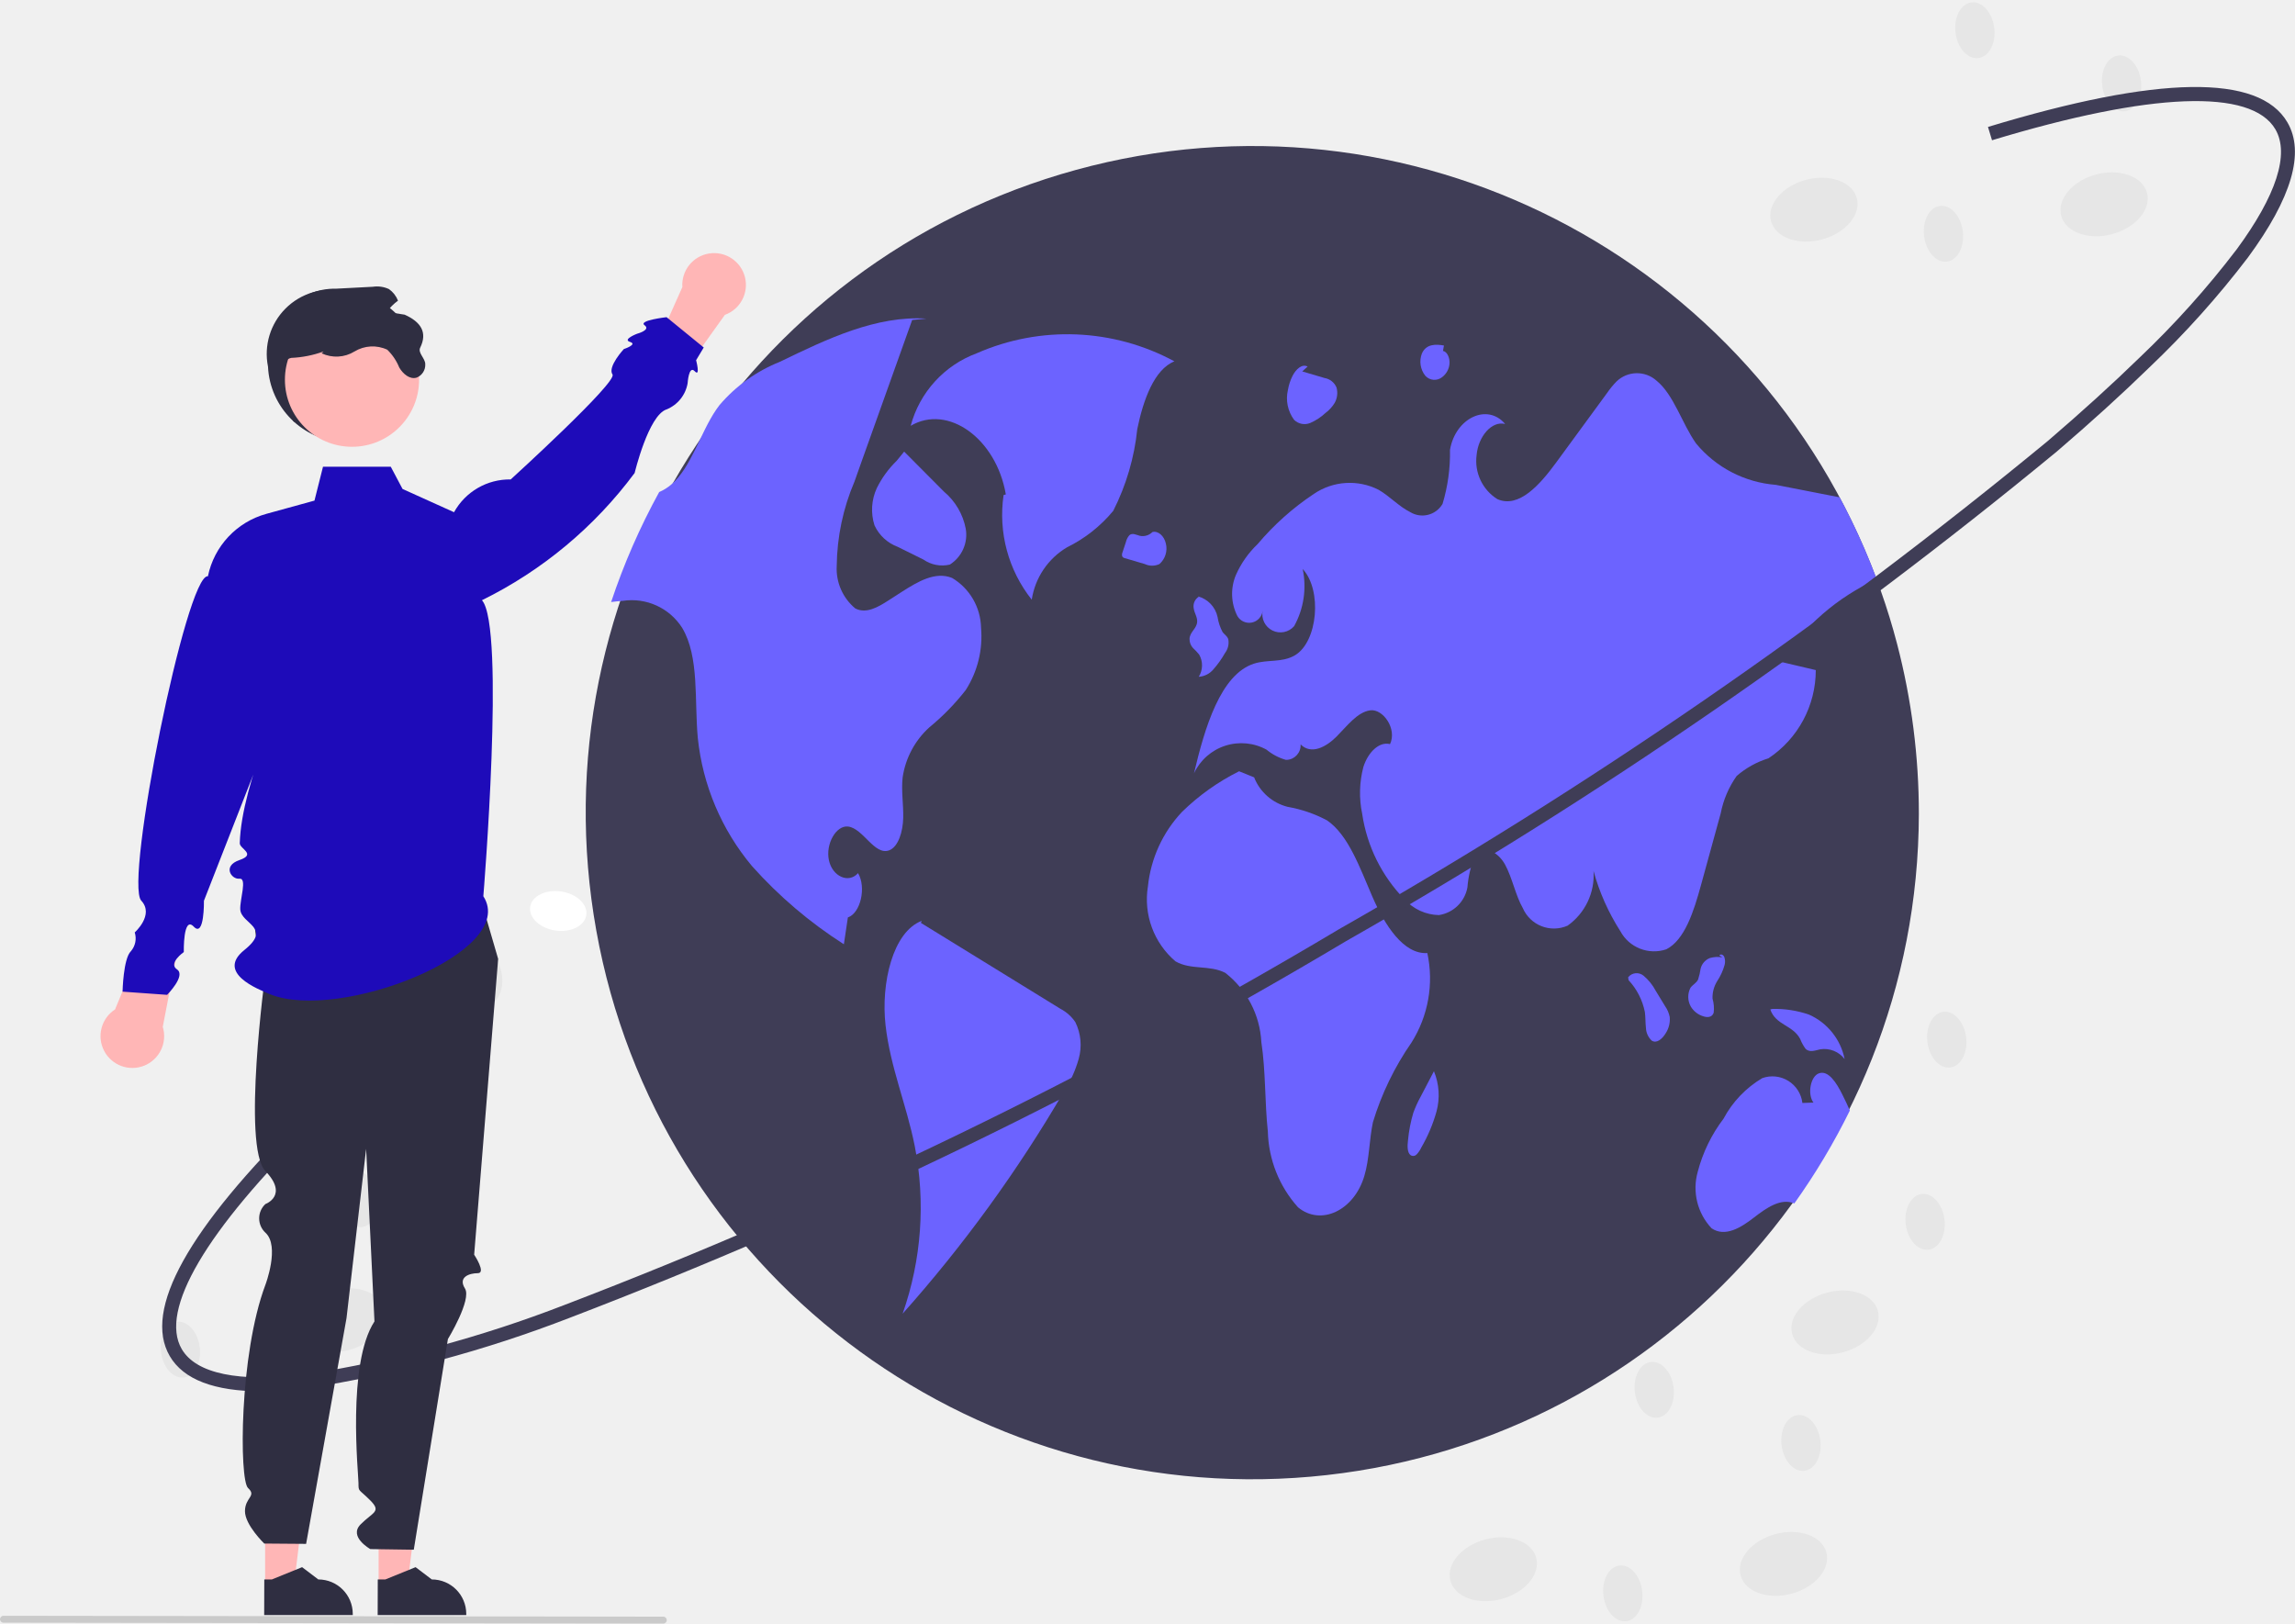
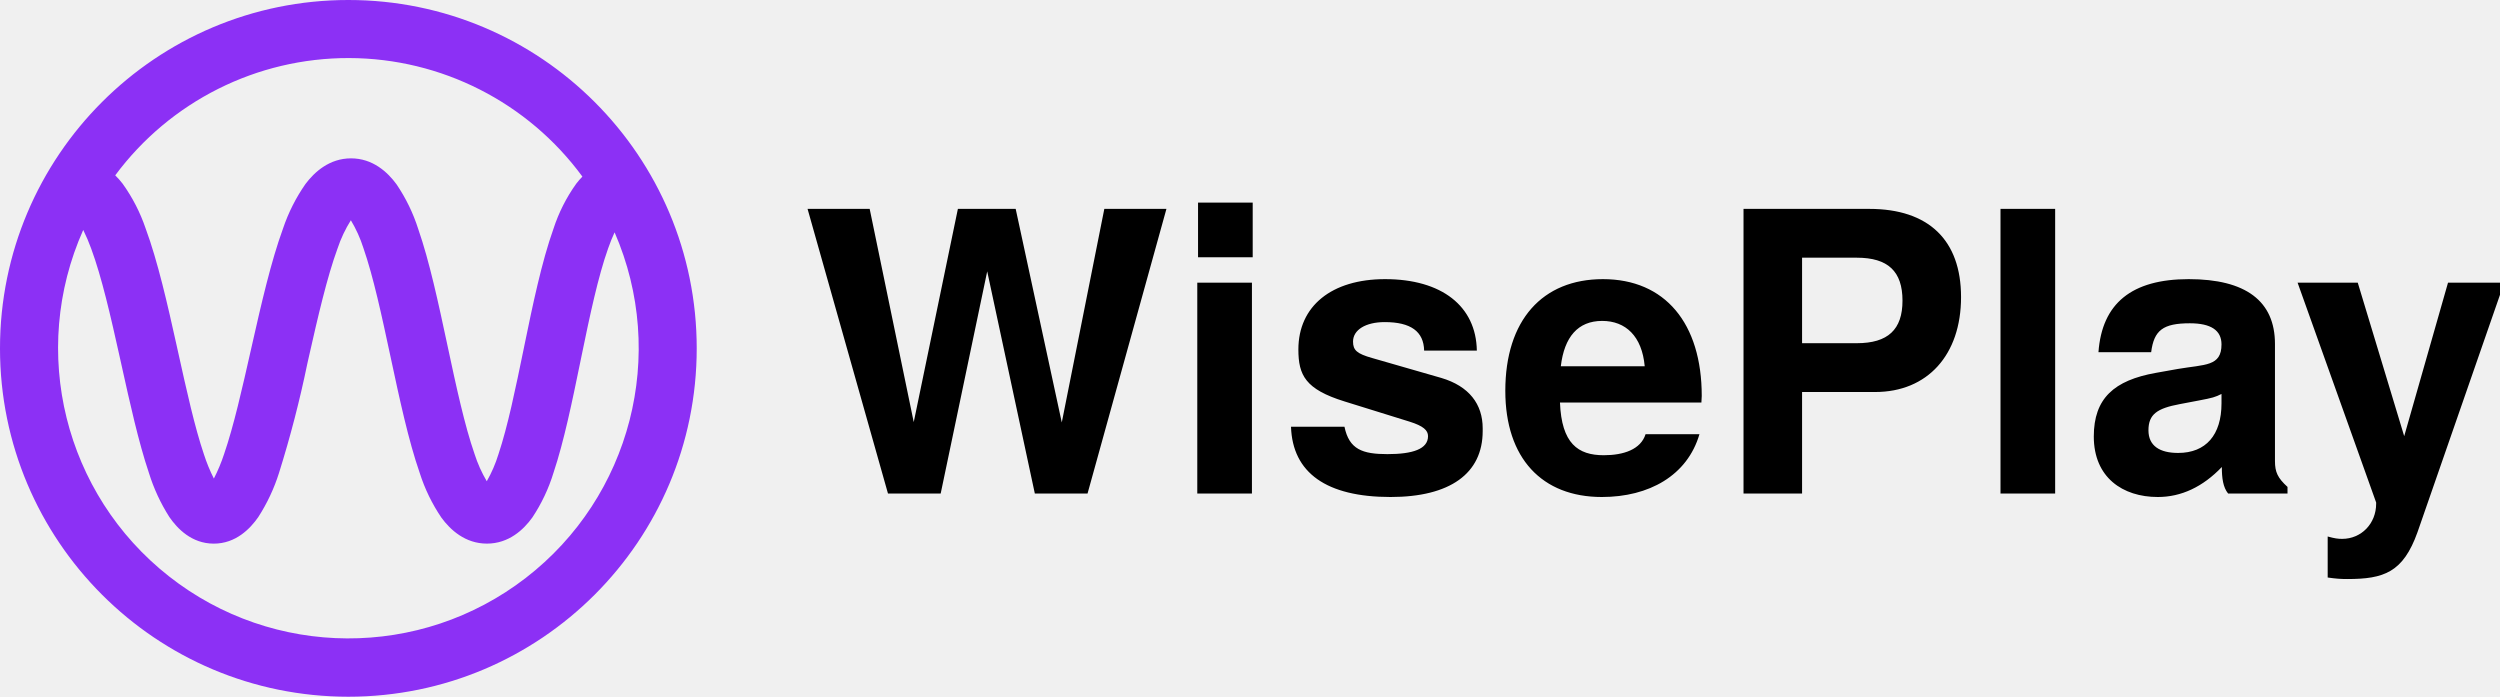
- <svg xmlns="http://www.w3.org/2000/svg" width="90.312" height="63.889" viewBox="0 0 90.312 63.889">
-   <g id="Group_7" data-name="Group 7" transform="translate(249.135 -435.704)">
-     <ellipse id="Ellipse_18" data-name="Ellipse 18" cx="0.776" cy="1.115" rx="0.776" ry="1.115" transform="matrix(0.144, -0.99, 0.99, 0.144, -228.383, 472.159)" fill="#fff" />
-     <path id="Path_28" data-name="Path 28" d="M702.588,291.241A26.229,26.229,0,1,1,700.927,282c.057.154.113.308.167.464h0q.363,1.025.64,2.089A26.414,26.414,0,0,1,702.588,291.241Z" transform="translate(-876.213 176.498)" fill="#3f3d56" />
-     <path id="Path_29" data-name="Path 29" d="M715.838,298.045a8.86,8.86,0,0,0-7.778-.318,4.2,4.2,0,0,0-2.6,2.855c1.467-.866,3.367.5,3.744,2.7l-.088.024a5.368,5.368,0,0,0,1.108,4.118,2.9,2.9,0,0,1,1.39-2.062,5.509,5.509,0,0,0,1.817-1.434,9.194,9.194,0,0,0,.946-3.219C714.609,299.576,715.041,298.36,715.838,298.045Z" transform="translate(-918.758 151.878)" fill="#6c63ff" />
-     <path id="Path_30" data-name="Path 30" d="M668.394,308.891a9.352,9.352,0,0,1-1.436,1.47,3.307,3.307,0,0,0-1.044,1.953c-.062.531.034,1.071.021,1.608s-.192,1.141-.557,1.275c-.577.208-1.017-.863-1.609-.937-.471-.059-.895.682-.758,1.325s.778.927,1.146.508c.333.559.1,1.573-.4,1.744-.053.352-.106.7-.157,1.055a17.353,17.353,0,0,1-3.618-3.079,9.346,9.346,0,0,1-2.13-5.035c-.139-1.489.067-3.192-.616-4.338a2.352,2.352,0,0,0-2.331-1.062c-.154.01-.31.028-.464.047a26.121,26.121,0,0,1,1.891-4.328,1.852,1.852,0,0,0,.474-.295c.786-.667,1.135-2.019,1.773-2.953q.062-.09.128-.176a6.081,6.081,0,0,1,2.372-1.7c1.87-.908,3.8-1.828,5.77-1.7l-.562.054q-.984,2.755-1.969,5.51-.15.422-.3.846a8.708,8.708,0,0,0-.7,3.326,2.029,2.029,0,0,0,.732,1.669c.427.22.893-.05,1.306-.317l.522-.336c.626-.4,1.32-.817,1.982-.547a2.338,2.338,0,0,1,1.138,1.957A3.913,3.913,0,0,1,668.394,308.891Z" transform="translate(-879.527 153.969)" fill="#6c63ff" />
-     <path id="Path_31" data-name="Path 31" d="M707.913,400.285l-5.488-3.379.031-.08c-1.137.433-1.61,2.455-1.422,4.109s.826,3.132,1.147,4.743a12.589,12.589,0,0,1-.475,6.606,54.1,54.1,0,0,0,6.355-8.757,4.685,4.685,0,0,0,.575-1.275,2.027,2.027,0,0,0-.134-1.442A1.605,1.605,0,0,0,707.913,400.285Z" transform="translate(-915.321 75.114)" fill="#6c63ff" />
-     <path id="Path_32" data-name="Path 32" d="M699.062,318.381a2.024,2.024,0,0,0-.093,1.471,1.631,1.631,0,0,0,.911.844l1.011.5a1.3,1.3,0,0,0,1.042.2,1.389,1.389,0,0,0,.626-1.415,2.519,2.519,0,0,0-.856-1.456l-1.567-1.575-.294.361A3.934,3.934,0,0,0,699.062,318.381Z" transform="translate(-913.691 136.525)" fill="#6c63ff" />
-     <path id="Path_33" data-name="Path 33" d="M776.749,314.989l1.364.321a4.162,4.162,0,0,1-1.862,3.472,3.475,3.475,0,0,0-1.251.694,3.8,3.8,0,0,0-.628,1.471l-.779,2.834c-.279,1.018-.637,2.149-1.361,2.516a1.506,1.506,0,0,1-1.812-.717,8.632,8.632,0,0,1-1.053-2.365,2.433,2.433,0,0,1-1.021,2.152,1.334,1.334,0,0,1-1.76-.687c-.293-.515-.415-1.194-.7-1.716s-.891-.821-1.2-.332a4.456,4.456,0,0,0-.283,1.238,1.345,1.345,0,0,1-1.124,1.081,1.874,1.874,0,0,1-1.345-.615,6.092,6.092,0,0,1-1.671-3.37,4.019,4.019,0,0,1,.047-1.843c.18-.571.616-1.011,1.049-.9.285-.6-.277-1.4-.783-1.329s-.905.615-1.322,1.033-1,.722-1.414.307a.574.574,0,0,1-.537.608h-.045a2.081,2.081,0,0,1-.758-.4,2.057,2.057,0,0,0-2.855.929c.425-1.81,1.049-3.888,2.356-4.313.534-.175,1.116-.031,1.621-.333.893-.535,1.074-2.558.3-3.393a3.254,3.254,0,0,1-.337,2.25.714.714,0,0,1-1.238-.61.535.535,0,0,1-.995.211,1.922,1.922,0,0,1-.057-1.618,3.813,3.813,0,0,1,.855-1.215,10.491,10.491,0,0,1,2.211-1.972,2.506,2.506,0,0,1,2.551-.161c.427.246.8.657,1.238.874a.918.918,0,0,0,1.263-.3h0l.014-.024a6.964,6.964,0,0,0,.292-2.126c.216-1.257,1.473-1.845,2.17-1.015-.521-.134-1.059.483-1.124,1.229a1.773,1.773,0,0,0,.816,1.727c.848.376,1.678-.569,2.319-1.444q1-1.373,2.01-2.745a3.311,3.311,0,0,1,.359-.437,1.156,1.156,0,0,1,1.58-.032c.678.553,1,1.687,1.552,2.467a4.53,4.53,0,0,0,3.138,1.63l2.514.491a26.062,26.062,0,0,1,1.459,3.223A8.834,8.834,0,0,0,776.749,314.989Z" transform="translate(-955.794 146.762)" fill="#6c63ff" />
-     <path id="Path_34" data-name="Path 34" d="M845.2,424.174a26.3,26.3,0,0,1-2.186,3.657c-.528-.226-1.1.177-1.59.556-.516.4-1.137.782-1.666.421a2.321,2.321,0,0,1-.544-2.224,5.925,5.925,0,0,1,1.015-2.089,4.1,4.1,0,0,1,1.523-1.595,1.187,1.187,0,0,1,1.58.977l.434-.015c-.244-.334-.116-1.027.211-1.149.377-.142.7.376.927.833C845.007,423.754,845.109,423.962,845.2,424.174Z" transform="translate(-1021.54 55.229)" fill="#6c63ff" />
-     <path id="Path_35" data-name="Path 35" d="M756.764,378.522c-.933.059-1.673-1.09-2.164-2.221s-.94-2.423-1.782-3a5.2,5.2,0,0,0-1.552-.533,1.922,1.922,0,0,1-1.318-1.16l-.592-.239a8.892,8.892,0,0,0-2.248,1.6,5.024,5.024,0,0,0-1.339,2.928,3.2,3.2,0,0,0,1.085,2.952c.617.352,1.334.13,1.959.452a3.7,3.7,0,0,1,1.419,2.725c.175,1.154.131,2.353.256,3.52a4.638,4.638,0,0,0,1.187,2.98c.9.748,2.21.127,2.611-1.236.2-.668.19-1.422.338-2.116a11.2,11.2,0,0,1,1.516-3.13A4.728,4.728,0,0,0,756.764,378.522Z" transform="translate(-949.731 94.685)" fill="#6c63ff" />
-     <path id="Path_36" data-name="Path 36" d="M753.026,343.631a2.5,2.5,0,0,1,.243.258.848.848,0,0,1-.015.875.814.814,0,0,0,.583-.3,3.744,3.744,0,0,0,.447-.63.687.687,0,0,0,.132-.549c-.044-.126-.148-.18-.221-.274a1.864,1.864,0,0,1-.2-.594,1.072,1.072,0,0,0-.777-.818l.047.009a.444.444,0,0,0-.208.473c.028.183.146.335.134.522-.017.268-.285.394-.3.663A.513.513,0,0,0,753.026,343.631Z" transform="translate(-955.216 117.571)" fill="#6c63ff" />
-     <path id="Path_37" data-name="Path 37" d="M746.577,330.359h0a.756.756,0,0,0,.08-.085Z" transform="translate(-950.366 126.281)" fill="#6c63ff" />
-     <path id="Path_38" data-name="Path 38" d="M742.886,331.87a.814.814,0,0,0,.253-.807c-.068-.305-.308-.51-.529-.454a.539.539,0,0,1-.5.148c-.137-.035-.287-.126-.406-.023a.616.616,0,0,0-.138.27l-.132.4a.254.254,0,0,0-.016.153.13.13,0,0,0,.1.079l.791.233A.681.681,0,0,0,742.886,331.87Z" transform="translate(-946.395 126.03)" fill="#6c63ff" />
-     <path id="Path_39" data-name="Path 39" d="M829.022,407.019l-.366-.6a2,2,0,0,0-.482-.6.427.427,0,0,0-.6.053h0l-.006.008.015.114a2.574,2.574,0,0,1,.642,1.253c.028.2.018.415.042.62a.723.723,0,0,0,.226.505c.192.128.417-.061.554-.291a1,1,0,0,0,.156-.639A1.12,1.12,0,0,0,829.022,407.019Z" transform="translate(-1012.632 68.279)" fill="#6c63ff" />
-     <path id="Path_40" data-name="Path 40" d="M838.825,404.847a1.38,1.38,0,0,0-.045-.557,1.223,1.223,0,0,1,.186-.693,2.254,2.254,0,0,0,.29-.636.532.532,0,0,0-.014-.311c-.04-.091-.138-.132-.194-.06l.12.077a1.093,1.093,0,0,0-.487.024.6.6,0,0,0-.369.416,2.569,2.569,0,0,1-.1.431c-.072.147-.21.2-.3.325a.777.777,0,0,0,.012.738.862.862,0,0,0,.487.383C838.565,405.037,838.758,405.04,838.825,404.847Z" transform="translate(-1020.524 70.71)" fill="#6c63ff" />
-     <path id="Path_41" data-name="Path 41" d="M852.938,412.991a1.674,1.674,0,0,0,.211.387c.163.164.384.063.582.023a1.006,1.006,0,0,1,.957.384,2.437,2.437,0,0,0-1.4-1.749,4.118,4.118,0,0,0-1.441-.225l-.084.021C851.975,412.453,852.645,412.44,852.938,412.991Z" transform="translate(-1031.234 63.594)" fill="#6c63ff" />
-     <path id="Path_42" data-name="Path 42" d="M794.492,422.264v0l.024-.047Z" transform="translate(-987.204 55.591)" fill="#6c63ff" />
-     <path id="Path_43" data-name="Path 43" d="M790.545,423.419a4.578,4.578,0,0,0-.29.636,5.538,5.538,0,0,0-.21,1.089c-.026.21-.034.478.1.58a.186.186,0,0,0,.244-.033.967.967,0,0,0,.177-.263,6.059,6.059,0,0,0,.6-1.417,2.466,2.466,0,0,0-.1-1.589Z" transform="translate(-983.773 55.435)" fill="#6c63ff" />
-     <path id="Path_44" data-name="Path 44" d="M769.767,304.469a.588.588,0,0,0,.634.124,2.1,2.1,0,0,0,.6-.394,1.4,1.4,0,0,0,.361-.394.8.8,0,0,0,.074-.609.619.619,0,0,0-.471-.373l-.878-.26.212-.191c-.218-.117-.459.1-.595.369a1.985,1.985,0,0,0-.181.556A1.427,1.427,0,0,0,769.767,304.469Z" transform="translate(-967.977 147.756)" fill="#6c63ff" />
-     <path id="Path_45" data-name="Path 45" d="M792.405,299.989a.483.483,0,0,0,.659.054.736.736,0,0,0,.291-.525c.021-.23-.093-.486-.256-.506l.037-.215c-.313-.057-.7-.068-.866.312a.892.892,0,0,0,.134.88Z" transform="translate(-985.45 150.503)" fill="#6c63ff" />
-     <ellipse id="Ellipse_21" data-name="Ellipse 21" cx="1.747" cy="1.215" rx="1.747" ry="1.215" transform="translate(-180.953 496.519) rotate(-14.913)" fill="#e6e6e6" />
-     <ellipse id="Ellipse_22" data-name="Ellipse 22" cx="1.747" cy="1.215" rx="1.747" ry="1.215" transform="translate(-192.372 496.73) rotate(-14.913)" fill="#e6e6e6" />
-     <ellipse id="Ellipse_23" data-name="Ellipse 23" cx="1.747" cy="1.215" rx="1.747" ry="1.215" transform="translate(-178.924 487.018) rotate(-14.913)" fill="#e6e6e6" />
-     <ellipse id="Ellipse_24" data-name="Ellipse 24" cx="0.768" cy="1.104" rx="0.768" ry="1.104" transform="translate(-174.277 482.782) rotate(-7.068)" fill="#e6e6e6" />
-     <ellipse id="Ellipse_25" data-name="Ellipse 25" cx="0.768" cy="1.104" rx="0.768" ry="1.104" transform="translate(-173.424 475.614) rotate(-7.068)" fill="#e6e6e6" />
-     <ellipse id="Ellipse_26" data-name="Ellipse 26" cx="0.768" cy="1.104" rx="0.768" ry="1.104" transform="translate(-184.936 489.393) rotate(-7.068)" fill="#e6e6e6" />
-     <ellipse id="Ellipse_27" data-name="Ellipse 27" cx="0.768" cy="1.104" rx="0.768" ry="1.104" transform="translate(-179.162 491.483) rotate(-7.068)" fill="#e6e6e6" />
-     <ellipse id="Ellipse_28" data-name="Ellipse 28" cx="0.768" cy="1.104" rx="0.768" ry="1.104" transform="translate(-186.172 497.402) rotate(-7.068)" fill="#e6e6e6" />
-     <ellipse id="Ellipse_29" data-name="Ellipse 29" cx="1.747" cy="1.215" rx="1.747" ry="1.215" transform="translate(-237.715 486.929) rotate(-14.913)" fill="#e6e6e6" />
-     <ellipse id="Ellipse_31" data-name="Ellipse 31" cx="1.747" cy="1.215" rx="1.747" ry="1.215" transform="translate(-235.687 477.428) rotate(-14.913)" fill="#e6e6e6" />
-     <ellipse id="Ellipse_32" data-name="Ellipse 32" cx="0.768" cy="1.104" rx="0.768" ry="1.104" transform="translate(-231.04 473.192) rotate(-7.068)" fill="#e6e6e6" />
-     <ellipse id="Ellipse_35" data-name="Ellipse 35" cx="0.768" cy="1.104" rx="0.768" ry="1.104" transform="translate(-235.925 481.893) rotate(-7.068)" fill="#e6e6e6" />
-     <ellipse id="Ellipse_36" data-name="Ellipse 36" cx="0.768" cy="1.104" rx="0.768" ry="1.104" transform="translate(-242.935 487.812) rotate(-7.068)" fill="#e6e6e6" />
-     <ellipse id="Ellipse_37" data-name="Ellipse 37" cx="1.747" cy="1.215" rx="1.747" ry="1.215" transform="translate(-168.336 443.019) rotate(-14.913)" fill="#e6e6e6" />
-     <ellipse id="Ellipse_38" data-name="Ellipse 38" cx="1.747" cy="1.215" rx="1.747" ry="1.215" transform="translate(-179.755 443.23) rotate(-14.913)" fill="#e6e6e6" />
-     <ellipse id="Ellipse_42" data-name="Ellipse 42" cx="0.768" cy="1.104" rx="0.768" ry="1.104" transform="translate(-172.318 435.893) rotate(-7.068)" fill="#e6e6e6" />
-     <ellipse id="Ellipse_43" data-name="Ellipse 43" cx="0.768" cy="1.104" rx="0.768" ry="1.104" transform="translate(-166.545 437.983) rotate(-7.068)" fill="#e6e6e6" />
-     <ellipse id="Ellipse_44" data-name="Ellipse 44" cx="0.768" cy="1.104" rx="0.768" ry="1.104" transform="translate(-173.555 443.902) rotate(-7.068)" fill="#e6e6e6" />
-     <path id="Path_46" data-name="Path 46" d="M581.961,306.235c-1.868,0-3.083-.464-3.621-1.387-1.06-1.82.715-5.013,5.277-9.491l.383.39c-4.238,4.16-6.08,7.294-5.188,8.826.565.969,2.245,1.316,4.859,1a49.254,49.254,0,0,0,10.224-2.745,197.209,197.209,0,0,0,30.464-14.782,197.21,197.21,0,0,0,27.886-19.208c1.337-1.146,2.551-2.249,3.607-3.277a35.916,35.916,0,0,0,3.825-4.263c1.561-2.12,2.088-3.753,1.524-4.722-.943-1.618-4.9-1.466-11.152.429l-.159-.524c6.7-2.033,10.669-2.094,11.783-.181.693,1.189.169,2.979-1.556,5.322a36.449,36.449,0,0,1-3.884,4.33c-1.064,1.036-2.286,2.147-3.632,3.3a197.743,197.743,0,0,1-27.967,19.265,197.756,197.756,0,0,1-30.553,14.824,49.76,49.76,0,0,1-10.345,2.774A15.073,15.073,0,0,1,581.961,306.235Z" transform="translate(-820.795 184.218)" fill="#3f3d56" />
-     <path id="Path_6" data-name="Path 6" d="M652.159,345.168a3.125,3.125,0,0,0,2.977,2.977,2.977,2.977,0,0,0,2.977-2.977,3.085,3.085,0,0,0-2.977-2.977A2.528,2.528,0,0,0,652.159,345.168Z" transform="translate(-890.748 104.962)" fill="#2f2e41" />
-     <path id="Path_7" data-name="Path 7" d="M397.1,653.51h1.134l.539-4.373H397.1Z" transform="translate(-631.336 -155.432)" fill="#ffb6b6" />
-     <path id="Path_8" data-name="Path 8" d="M690.08,782.8h3.486v-.044a1.357,1.357,0,0,0-1.357-1.357h0l-.637-.483-1.188.483h-.3Z" transform="translate(-924.353 -283.544)" fill="#2f2e41" />
-     <path id="Path_9" data-name="Path 9" d="M358.1,653.51h1.134l.539-4.373H358.1Z" transform="translate(-596.802 -155.432)" fill="#ffb6b6" />
-     <path id="Path_10" data-name="Path 10" d="M651.08,782.8h3.486v-.044a1.357,1.357,0,0,0-1.357-1.357h0l-.637-.483-1.188.483h-.3Z" transform="translate(-889.819 -283.544)" fill="#2f2e41" />
-     <path id="Path_11" data-name="Path 11" d="M652.968,540.926l.8,2.748-.944,11.639s.486.728.143.728-.784.161-.506.6-.671,1.995-.671,1.995l-1.342,8.287-1.71-.025s-.869-.484-.381-.974.831-.49.373-.948-.458-.32-.458-.675-.459-4.7.629-6.362l-.328-6.79-.772,6.66-1.59,8.884-1.647-.013s-.761-.733-.759-1.276.47-.588.121-.909-.349-5.252.682-7.993c0,0,.583-1.531,0-2.056a.769.769,0,0,1,0-1.125s.926-.335,0-1.3,0-7.781,0-7.781-1.013-2.752.013-3.834S652.968,540.926,652.968,540.926Z" transform="translate(-883.3 -70.237)" fill="#2f2e41" />
-     <path id="Path_12" data-name="Path 12" d="M595.394,562.48l1.43-3.456,1.127.626-.68,3.516a1.252,1.252,0,1,1-1.877-.685Z" transform="translate(-840.001 -87.056)" fill="#ffb6b6" />
-     <path id="Path_13" data-name="Path 13" d="M785.183,331.738l-2.176,3.042-.956-.865,1.459-3.27a1.252,1.252,0,1,1,1.672,1.093Z" transform="translate(-1005.793 116.356)" fill="#ffb6b6" />
-     <path id="Path_14" data-name="Path 14" d="M616.664,374.08c1.411,2.189-5.683,4.967-8.405,3.852-.477-.2-2.116-.84-1-1.735s-.13-1.02-.16-1.6c-.02-.389.282-1.243-.033-1.207s-.682-.5,0-.733.007-.443.013-.663c.066-2.4,1.907-6.216,1.907-6.216l-3.317,8.48s.025,1.467-.4,1.019-.392,1-.392,1-.629.439-.267.683-.39,1-.39,1l-1.753-.125s.027-1.3.327-1.59a.772.772,0,0,0,.152-.741s.779-.69.257-1.25c-.672-.72,1.777-12.885,2.623-12.765a3.22,3.22,0,0,1,2.3-2.456l1.893-.521.336-1.334h2.666l.464.876,2.026.915a2.5,2.5,0,0,1,2.23-1.29s4.212-3.832,4.006-4.131.447-1,.447-1,.557-.182.243-.28.28-.323.28-.323.551-.145.291-.335.867-.316.867-.316l1.462,1.193-.3.5s.18.682-.055.433-.279.474-.279.474a1.357,1.357,0,0,1-.832,1.03c-.712.238-1.252,2.5-1.252,2.5a16.622,16.622,0,0,1-6.009,5.008C617.538,363.483,616.664,374.08,616.664,374.08Z" transform="translate(-846.779 96.891)" fill="#1e0bb9" />
-     <circle id="Ellipse_1" data-name="Ellipse 1" cx="2.64" cy="2.64" r="2.64" transform="translate(-237.923 448.005)" fill="#ffb6b6" />
-     <path id="Path_15" data-name="Path 15" d="M656.518,344.825c.084.574.573,1.374.458,1.374s-.929-2.365-.115-2.519a4.272,4.272,0,0,0,1.274-.253l-.078.073a1.359,1.359,0,0,0,1.291-.071,1.368,1.368,0,0,1,1.292-.071,2.059,2.059,0,0,1,.471.7c.143.246.408.479.68.4a.539.539,0,0,0,.344-.533c0-.227-.3-.442-.2-.646.295-.6.03-1.014-.613-1.3l-.7-.109a1.985,1.985,0,0,1,.44-.442,1.006,1.006,0,0,0-.355-.455,1.115,1.115,0,0,0-.634-.092l-1.449.076a2.557,2.557,0,0,0-1.047.2,2.066,2.066,0,0,0-.85,1.011A4.178,4.178,0,0,0,656.518,344.825Z" transform="translate(-894.535 106.107)" fill="#2f2e41" />
-     <path id="Path_16" data-name="Path 16" d="M560.422,797.865l25.964.035a.136.136,0,0,0,0-.273l-25.964-.035a.136.136,0,1,0,0,.273Z" transform="translate(-809.42 -298.307)" fill="#cacaca" />
+ <svg xmlns="http://www.w3.org/2000/svg" width="460.965" height="128.465" viewBox="0 0 460.965 128.465">
+   <g id="Group_39" data-name="Group 39" transform="translate(-5677.035 1616)">
+     <path id="Path_606" data-name="Path 606" d="M71.6,82.328a53.535,53.535,0,0,1,86.139.232,15.418,15.418,0,0,0-1.134,1.31,30.458,30.458,0,0,0-4.2,8.311c-2.167,6.08-3.819,14.022-5.349,21.46l-.136.669c-1.527,7.423-2.946,14.327-4.661,19.453a24.634,24.634,0,0,1-2.15,4.973,24.652,24.652,0,0,1-2.256-5.034c-1.835-5.272-3.378-12.443-5.014-20.1l-.053-.251h0c-1.572-7.355-3.24-15.159-5.319-21.132a31.952,31.952,0,0,0-4-8.238c-1.645-2.247-4.384-4.783-8.39-4.783-3.98,0-6.732,2.509-8.4,4.731a32.418,32.418,0,0,0-4.139,8.212c-2.21,6.045-4.017,13.953-5.7,21.4l-.174.769h0c-1.665,7.377-3.222,14.275-4.989,19.41a30.953,30.953,0,0,1-1.887,4.519,30.985,30.985,0,0,1-1.84-4.487c-1.7-5.026-3.18-11.73-4.775-18.93l-.279-1.26c-1.653-7.452-3.446-15.374-5.687-21.439a31.653,31.653,0,0,0-4.239-8.249A15.236,15.236,0,0,0,71.6,82.328ZM65.7,92.4a32.985,32.985,0,0,1,1.464,3.43c1.94,5.249,3.584,12.412,5.277,20.045l.329,1.487c1.541,6.965,3.144,14.21,5.033,19.807a33.667,33.667,0,0,0,3.777,8.159c1.475,2.143,4.122,4.911,8.191,4.911s6.71-2.755,8.2-4.888A33.845,33.845,0,0,0,101.8,137.2a207.407,207.407,0,0,0,5.237-20.219h0l.245-1.085c1.725-7.638,3.385-14.815,5.311-20.083a24.209,24.209,0,0,1,2.455-5.2,24.127,24.127,0,0,1,2.312,5.118c1.835,5.272,3.377,12.444,5.014,20.1l.054.251h0c1.572,7.355,3.239,15.159,5.319,21.131a31.925,31.925,0,0,0,4,8.238c1.646,2.248,4.384,4.784,8.389,4.784,4.026,0,6.755-2.559,8.381-4.827a31.582,31.582,0,0,0,3.9-8.255c1.928-5.756,3.461-13.226,4.921-20.331h0l.211-1.032c1.573-7.648,3.083-14.791,4.948-20.024.4-1.138.8-2.109,1.182-2.925A53.527,53.527,0,1,1,65.7,92.4ZM114.587,50a64.233,64.233,0,1,0,64.232,64.233A64.233,64.233,0,0,0,114.587,50ZM115.8,89.73l.008-.007a.148.148,0,0,0-.037.026Zm-1.472,0a.165.165,0,0,1-.037-.027A.153.153,0,0,1,114.331,89.731Zm24.988,50.021a.227.227,0,0,1,.035-.027C139.331,139.745,139.32,139.753,139.32,139.752Zm1.557-.043a.174.174,0,0,1,.038.027A.149.149,0,0,1,140.876,139.708Zm-52.2.139a.214.214,0,0,1,.046-.038A.242.242,0,0,1,88.673,139.848Zm2.168-.028a.22.22,0,0,1,.046.038S90.871,139.849,90.841,139.82Z" transform="translate(5626.681 -1666)" fill="#8c30f5" fill-rule="evenodd" />
+     <text id="WisePlay" transform="translate(5825 -1525)" font-size="72" font-family="HelveticaNeue-Bold, Helvetica Neue" font-weight="700">
+       <tspan x="0" y="0">WisePlay</tspan>
+     </text>
  </g>
</svg>
